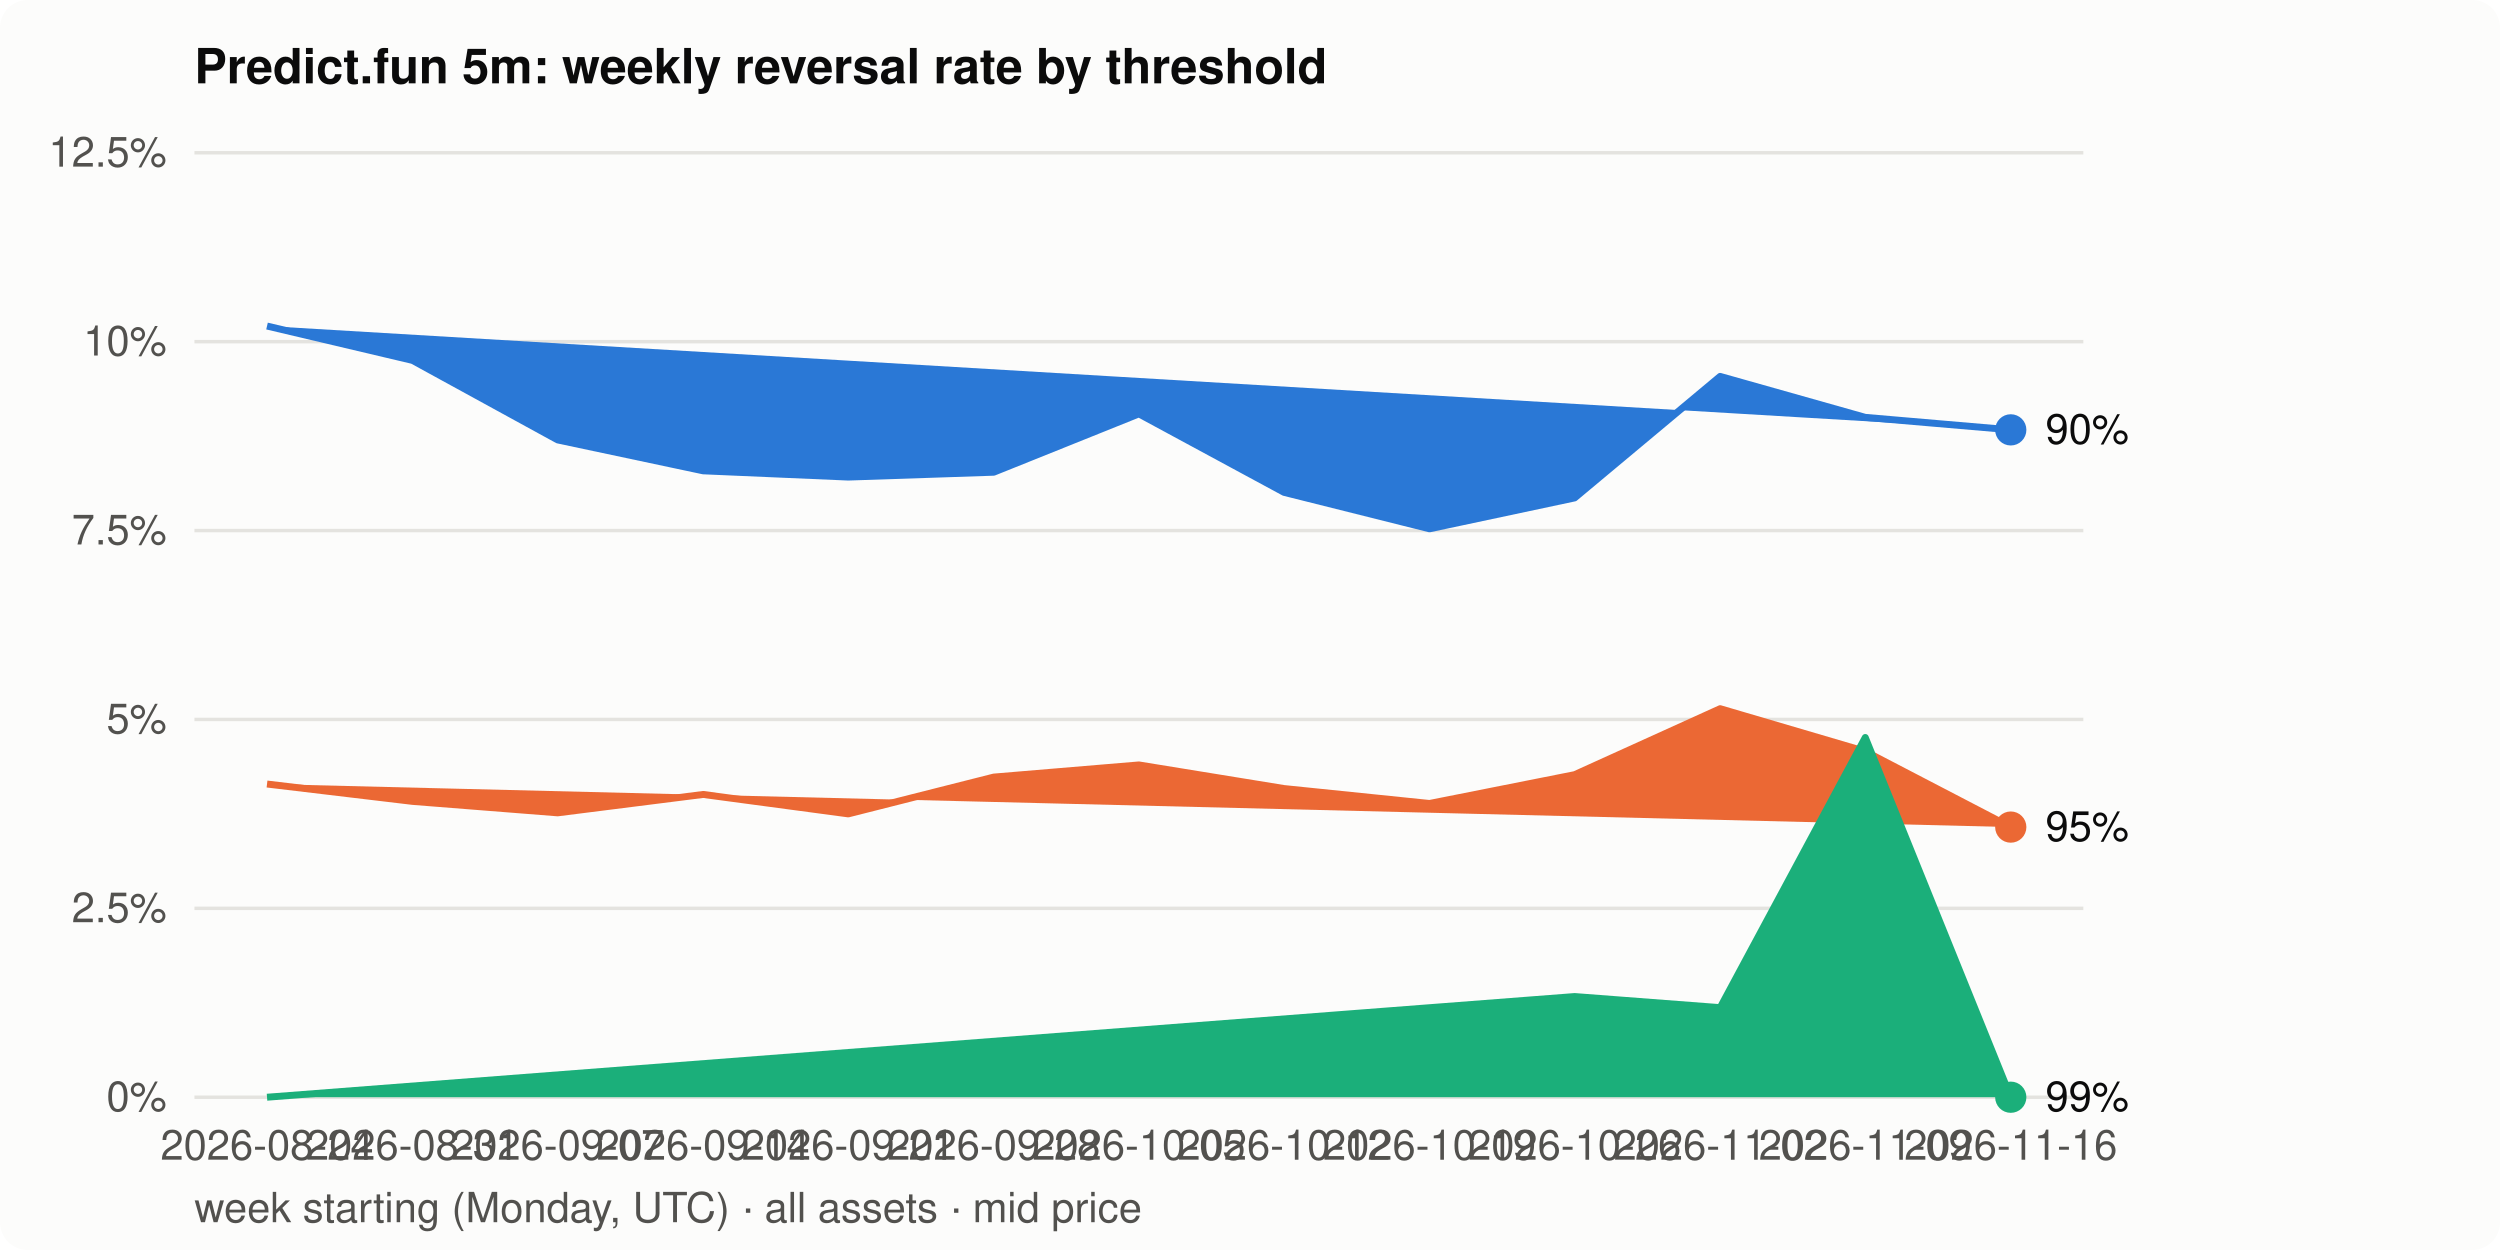
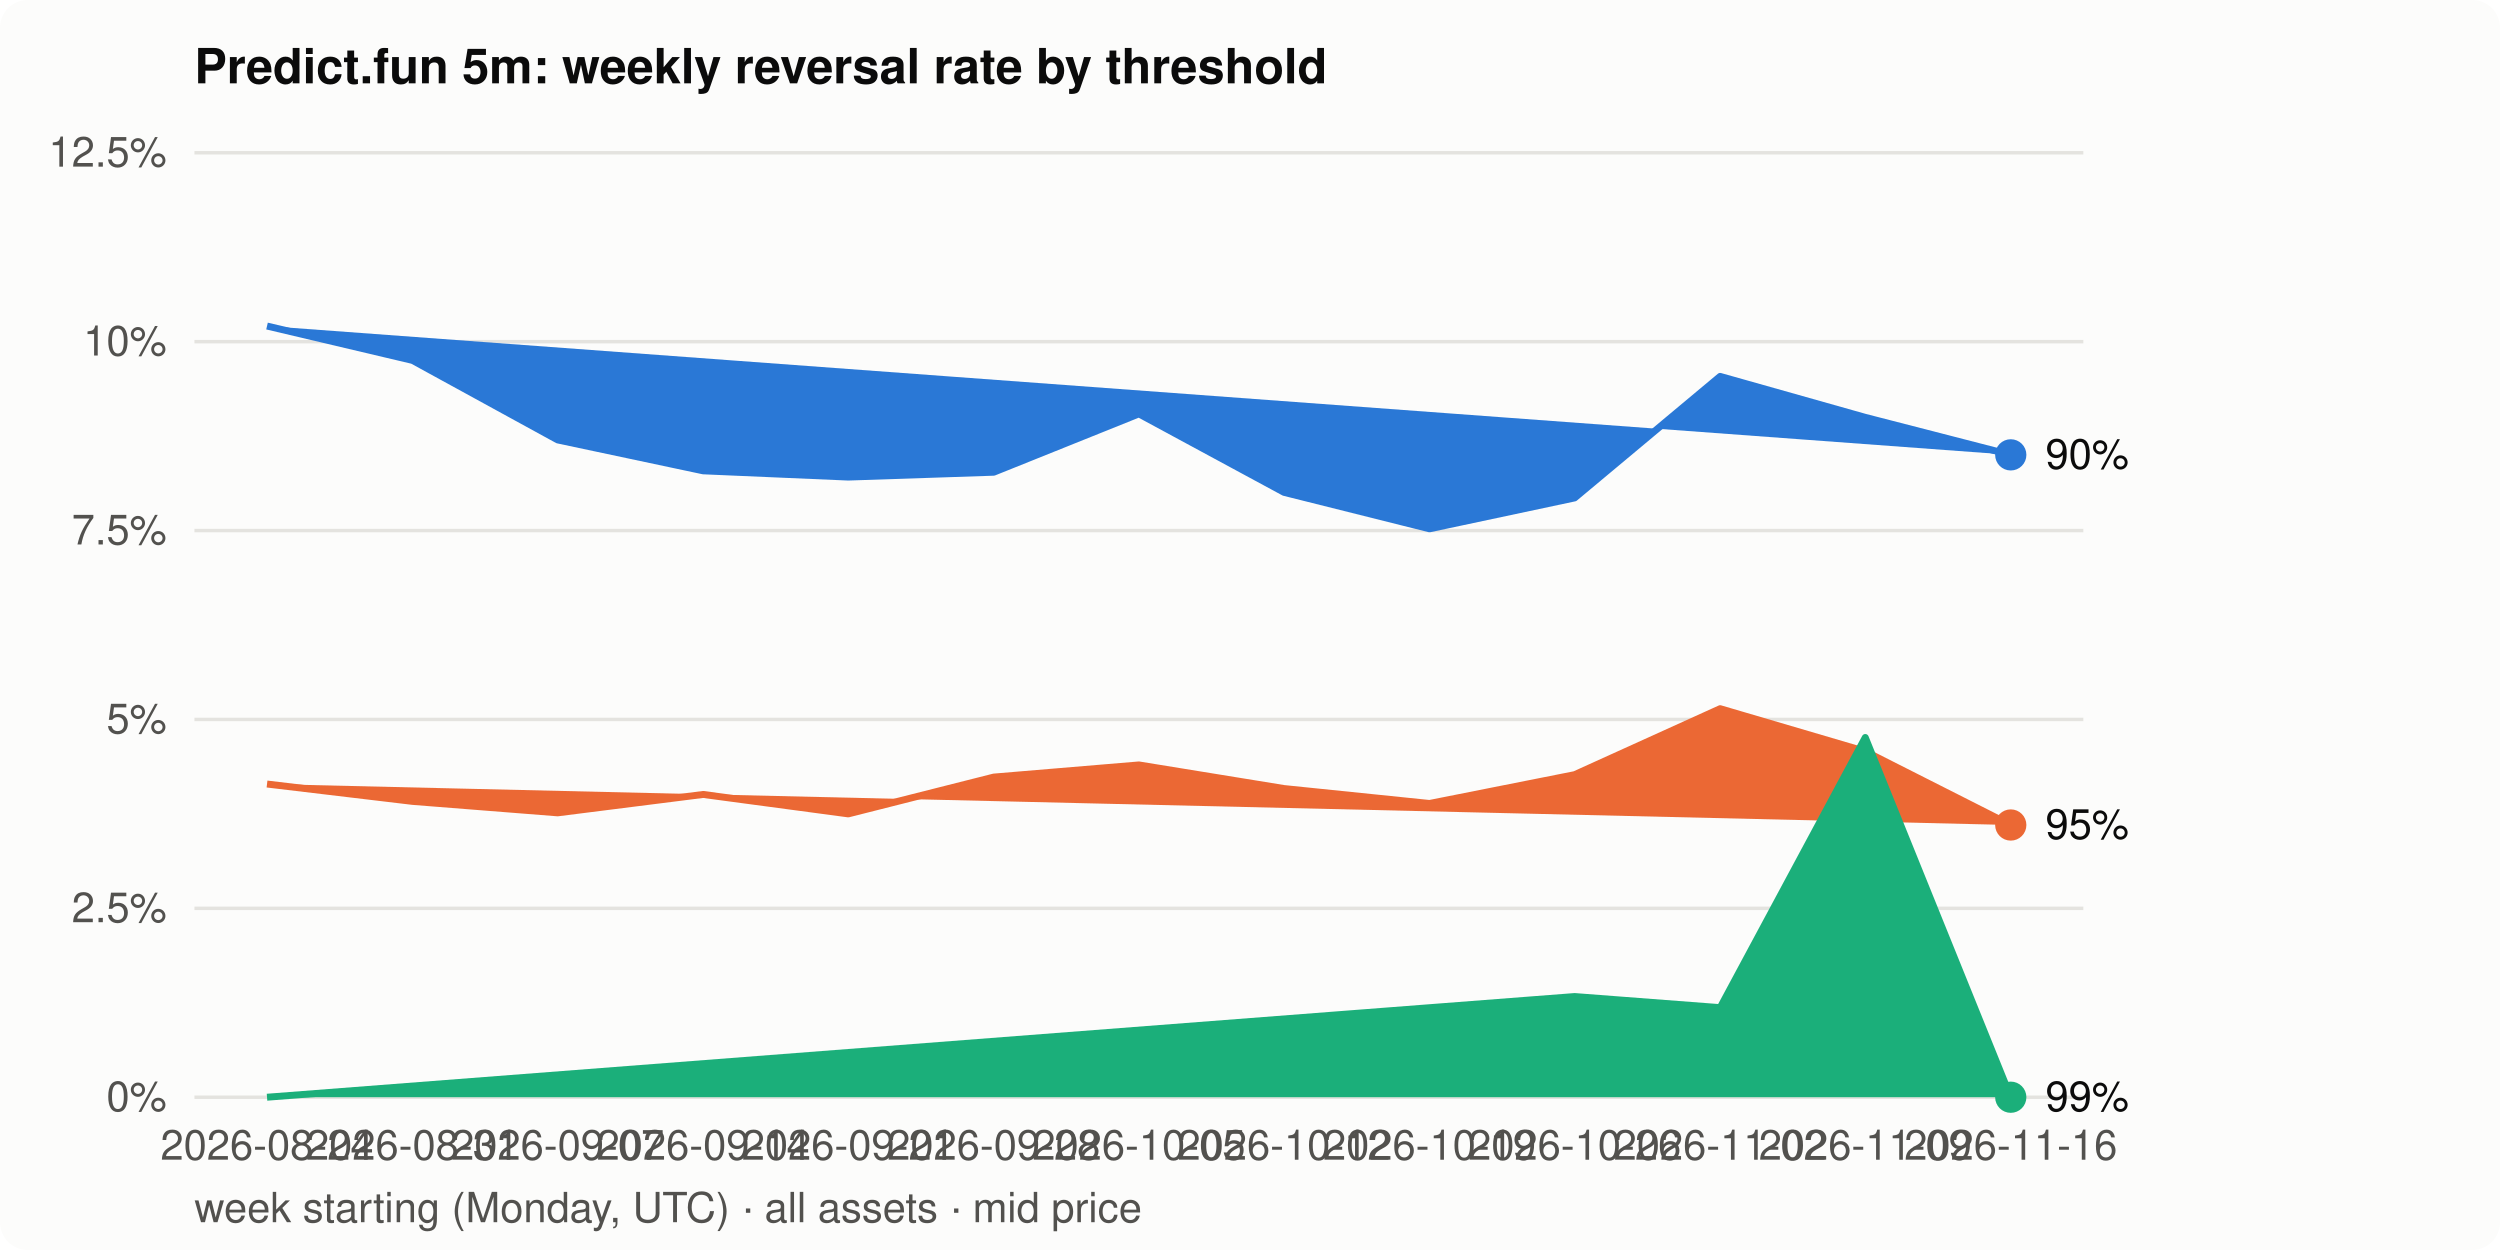
<svg xmlns="http://www.w3.org/2000/svg" viewBox="0 0 720 360" width="720" height="360" role="img" aria-label="Predict.fun 5m: weekly reversal rate by threshold">
  <style>
  .bg{fill:#fcfcfb} .t1{fill:#0b0b0b} .t2{fill:#52514e} .grid{stroke:#e4e3df}
  .s1{stroke:#2a78d6;fill:#2a78d6} .s2{stroke:#eb6834;fill:#eb6834} .s3{stroke:#1baf7a;fill:#1baf7a}
  .ref{stroke:#8a8984;fill:#8a8984} .ring{stroke:#fcfcfb}
  text{font-family:-apple-system,Segoe UI,Helvetica,Arial,sans-serif;font-size:12px}
  .title{font-size:14px;font-weight:600}
  @media (prefers-color-scheme: dark){
    .bg{fill:#1a1a19} .t1{fill:#f0efec} .t2{fill:#c3c2b7} .grid{stroke:#34332f}
    .s1{stroke:#3987e5;fill:#3987e5} .s2{stroke:#d95926;fill:#d95926} .s3{stroke:#199e70;fill:#199e70}
    .ref{stroke:#9d9c96;fill:#9d9c96} .ring{stroke:#1a1a19}
  }
</style>
  <rect class="bg" width="720" height="360" rx="8" />
  <text class="t1 title" x="56" y="24">Predict.fun 5m: weekly reversal rate by threshold</text>
  <line class="grid" x1="56" x2="600" y1="316.0" y2="316.0" stroke-width="1" />
  <text class="t2" x="48" y="320.0" text-anchor="end">0%</text>
  <line class="grid" x1="56" x2="600" y1="261.6" y2="261.6" stroke-width="1" />
  <text class="t2" x="48" y="265.6" text-anchor="end">2.5%</text>
  <line class="grid" x1="56" x2="600" y1="207.2" y2="207.2" stroke-width="1" />
  <text class="t2" x="48" y="211.2" text-anchor="end">5%</text>
  <line class="grid" x1="56" x2="600" y1="152.8" y2="152.8" stroke-width="1" />
  <text class="t2" x="48" y="156.8" text-anchor="end">7.5%</text>
  <line class="grid" x1="56" x2="600" y1="98.4" y2="98.4" stroke-width="1" />
  <text class="t2" x="48" y="102.4" text-anchor="end">10%</text>
  <line class="grid" x1="56" x2="600" y1="44.0" y2="44.0" stroke-width="1" />
  <text class="t2" x="48" y="48.0" text-anchor="end">12.5%</text>
  <text class="t2" x="76.9" y="334" text-anchor="middle">2026-08-24</text>
  <text class="t2" x="118.8" y="334" text-anchor="middle">2026-08-31</text>
  <text class="t2" x="160.6" y="334" text-anchor="middle">2026-09-07</text>
  <text class="t2" x="202.5" y="334" text-anchor="middle">2026-09-14</text>
  <text class="t2" x="244.3" y="334" text-anchor="middle">2026-09-21</text>
  <text class="t2" x="286.2" y="334" text-anchor="middle">2026-09-28</text>
  <text class="t2" x="328.0" y="334" text-anchor="middle">2026-10-05</text>
  <text class="t2" x="369.8" y="334" text-anchor="middle">2026-10-12</text>
  <text class="t2" x="411.7" y="334" text-anchor="middle">2026-10-19</text>
  <text class="t2" x="453.5" y="334" text-anchor="middle">2026-10-26</text>
  <text class="t2" x="495.4" y="334" text-anchor="middle">2026-11-02</text>
  <text class="t2" x="537.2" y="334" text-anchor="middle">2026-11-09</text>
  <text class="t2" x="579.1" y="334" text-anchor="middle">2026-11-16</text>
-   <path class="s1" d="M76.9,93.9 L118.8,103.8 L160.6,126.7 L202.5,135.6 L244.3,137.4 L286.2,136.0 L328.0,119.2 L369.8,141.8 L411.7,152.3 L453.5,143.4 L495.4,108.4 L537.2,120.2 L579.1,123.8" fill="none" stroke-width="2" stroke-linejoin="round" />
-   <circle class="s1" cx="579.1" cy="123.8" r="4" stroke="none" />
-   <text class="t1" x="589.1" y="127.8">90%</text>
-   <path class="s2" d="M76.9,225.8 L118.8,230.8 L160.6,234.1 L202.5,228.8 L244.3,234.4 L286.2,223.8 L328.0,220.3 L369.8,227.1 L411.7,231.4 L453.5,223.1 L495.4,204.1 L537.2,216.4 L579.1,238.2" fill="none" stroke-width="2" stroke-linejoin="round" />
-   <circle class="s2" cx="579.1" cy="238.2" r="4" stroke="none" />
-   <text class="t1" x="589.1" y="242.2">95%</text>
+   <path class="s1" d="M76.9,93.9 L118.8,103.8 L160.6,126.7 L202.5,135.6 L244.3,137.4 L286.2,136.0 L328.0,119.2 L369.8,141.8 L411.7,152.3 L453.5,143.4 L495.4,108.4 L537.2,120.2 L579.1,131.0" fill="none" stroke-width="2" stroke-linejoin="round" />
+   <circle class="s1" cx="579.1" cy="131.0" r="4" stroke="none" />
+   <text class="t1" x="589.1" y="135.0">90%</text>
+   <path class="s2" d="M76.9,225.8 L118.8,230.8 L160.6,234.1 L202.5,228.8 L244.3,234.4 L286.2,223.8 L328.0,220.3 L369.8,227.1 L411.7,231.4 L453.5,223.1 L495.4,204.1 L537.2,216.4 L579.1,237.6" fill="none" stroke-width="2" stroke-linejoin="round" />
+   <circle class="s2" cx="579.1" cy="237.6" r="4" stroke="none" />
+   <text class="t1" x="589.1" y="241.6">95%</text>
  <path class="s3" d="M76.9,316.0 L453.5,287.0 L495.4,290.2 L537.2,212.4 L579.1,316.0" fill="none" stroke-width="2" stroke-linejoin="round" />
  <circle class="s3" cx="579.1" cy="316.0" r="4" stroke="none" />
  <text class="t1" x="589.1" y="320.0">99%</text>
  <text class="t2" x="56" y="352">week starting (Monday, UTC) · all assets · mid price</text>
</svg>
